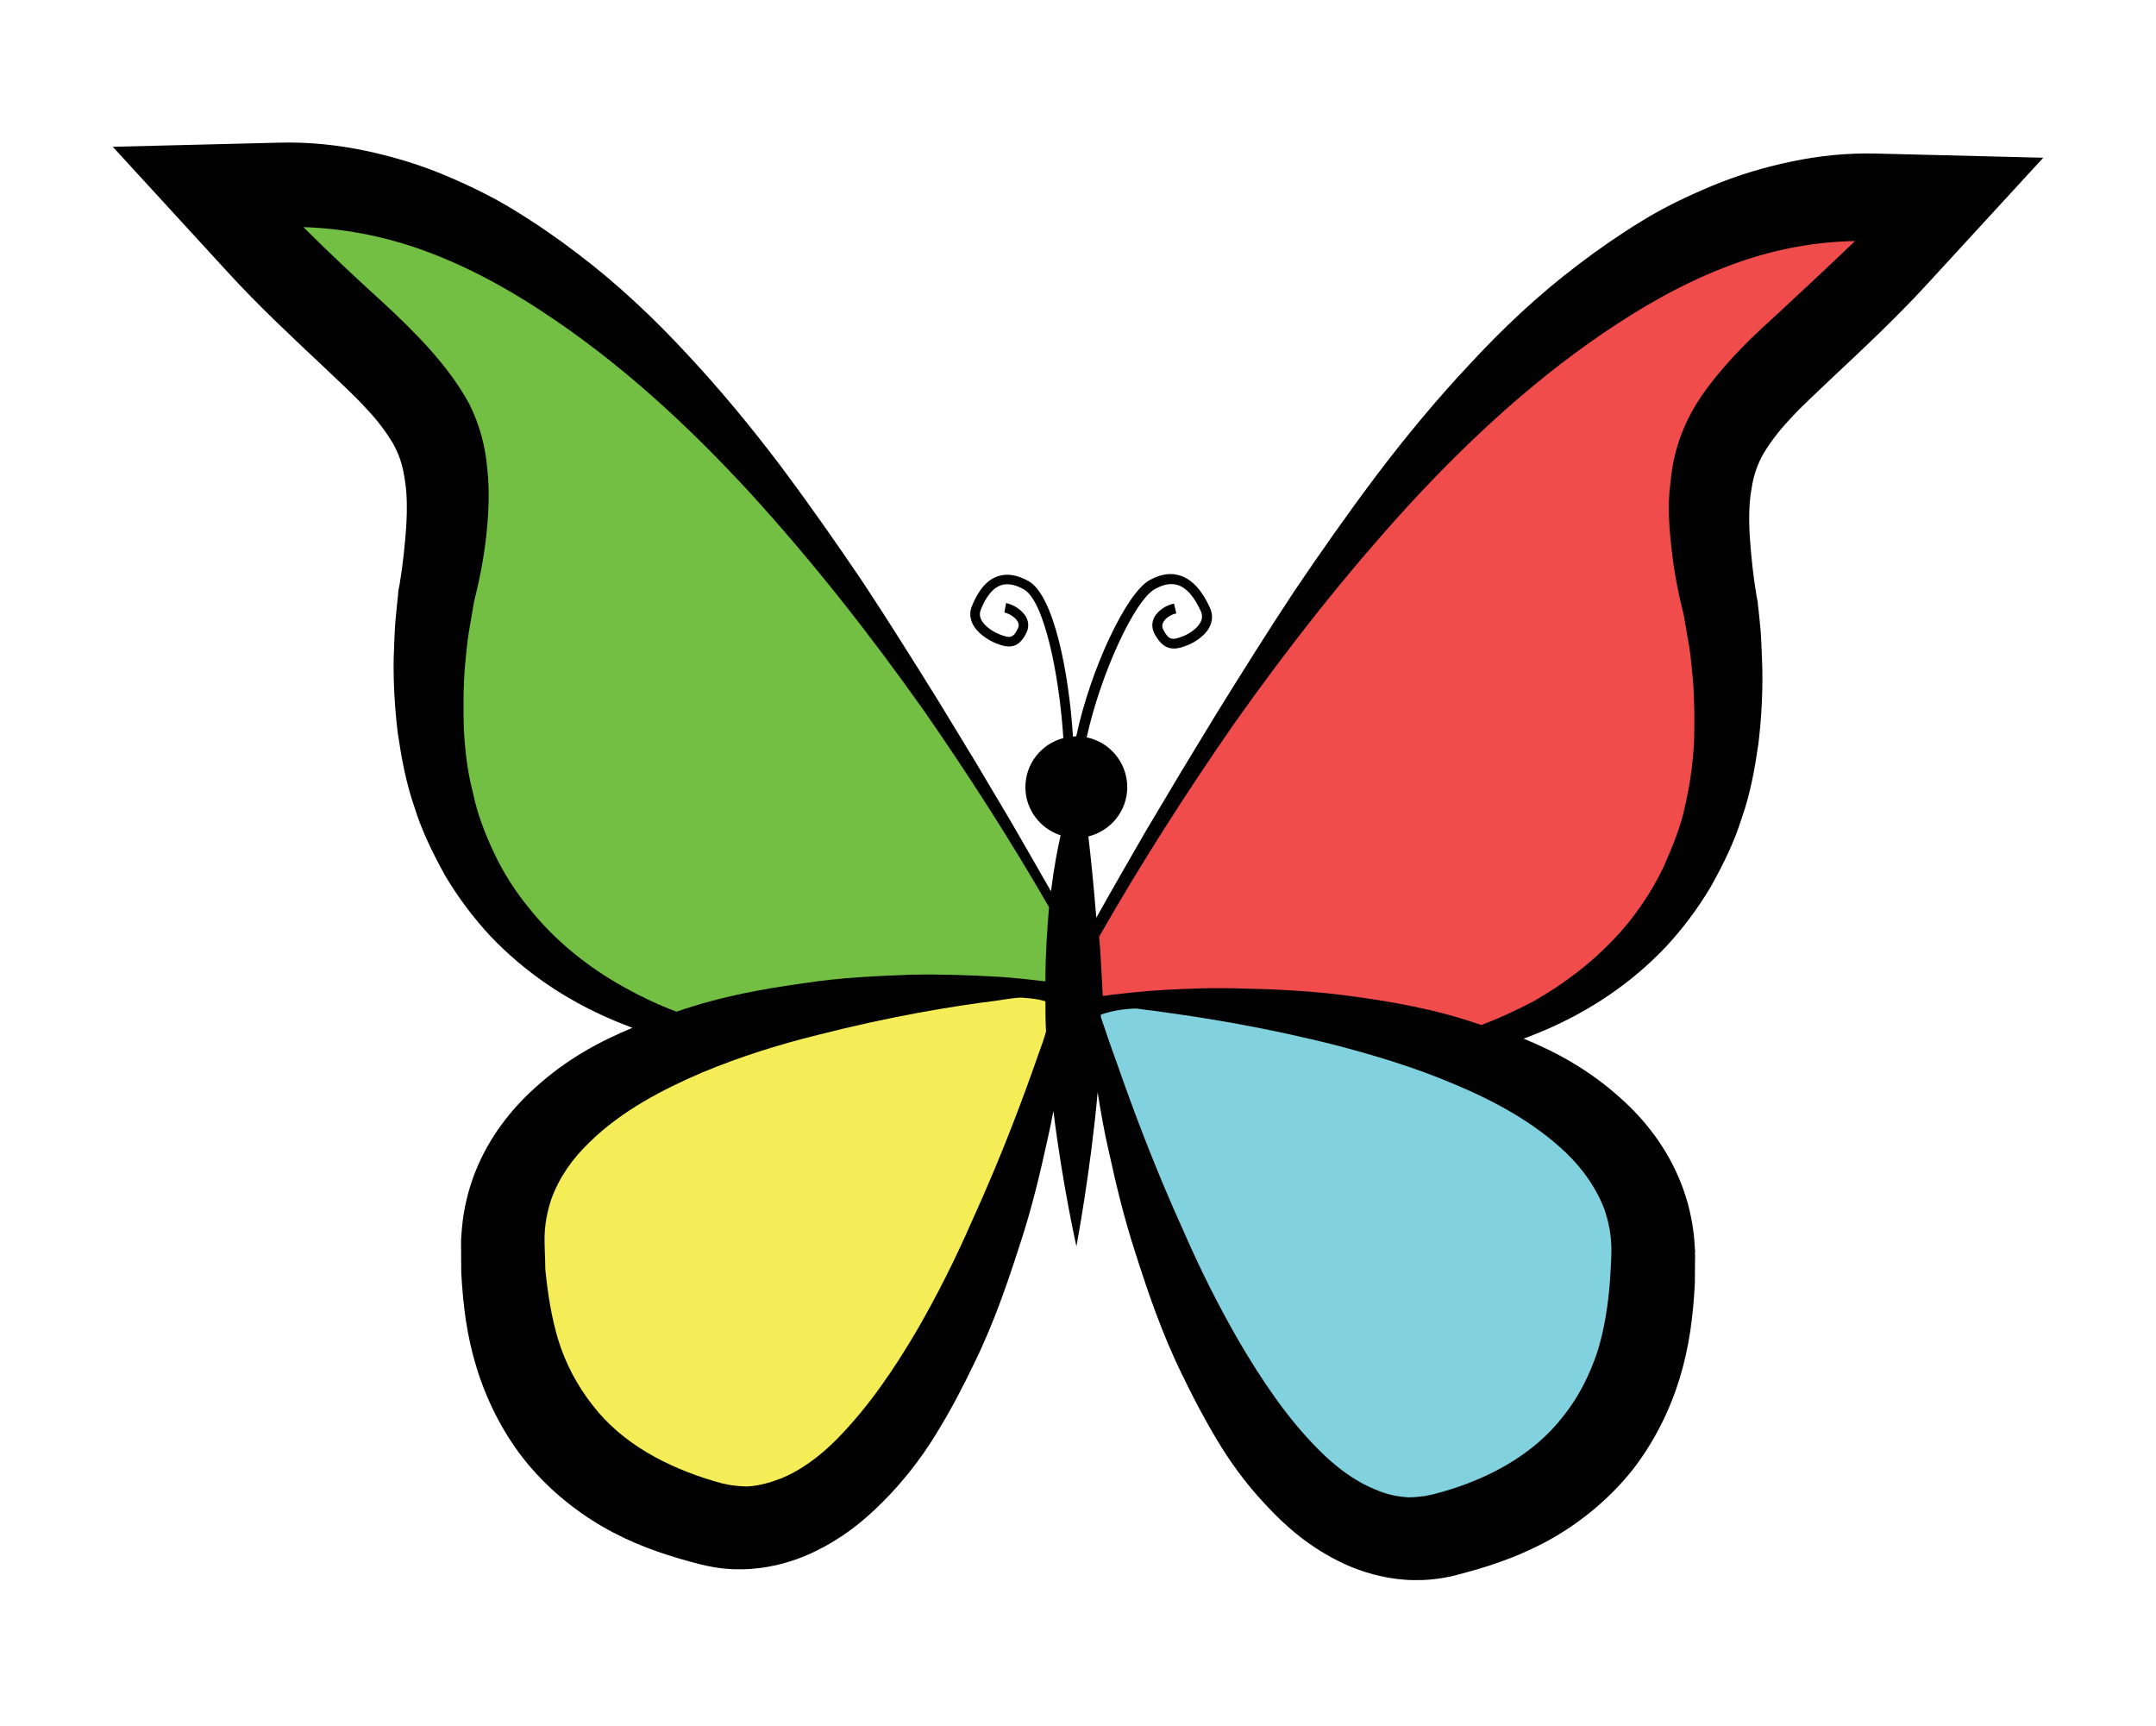
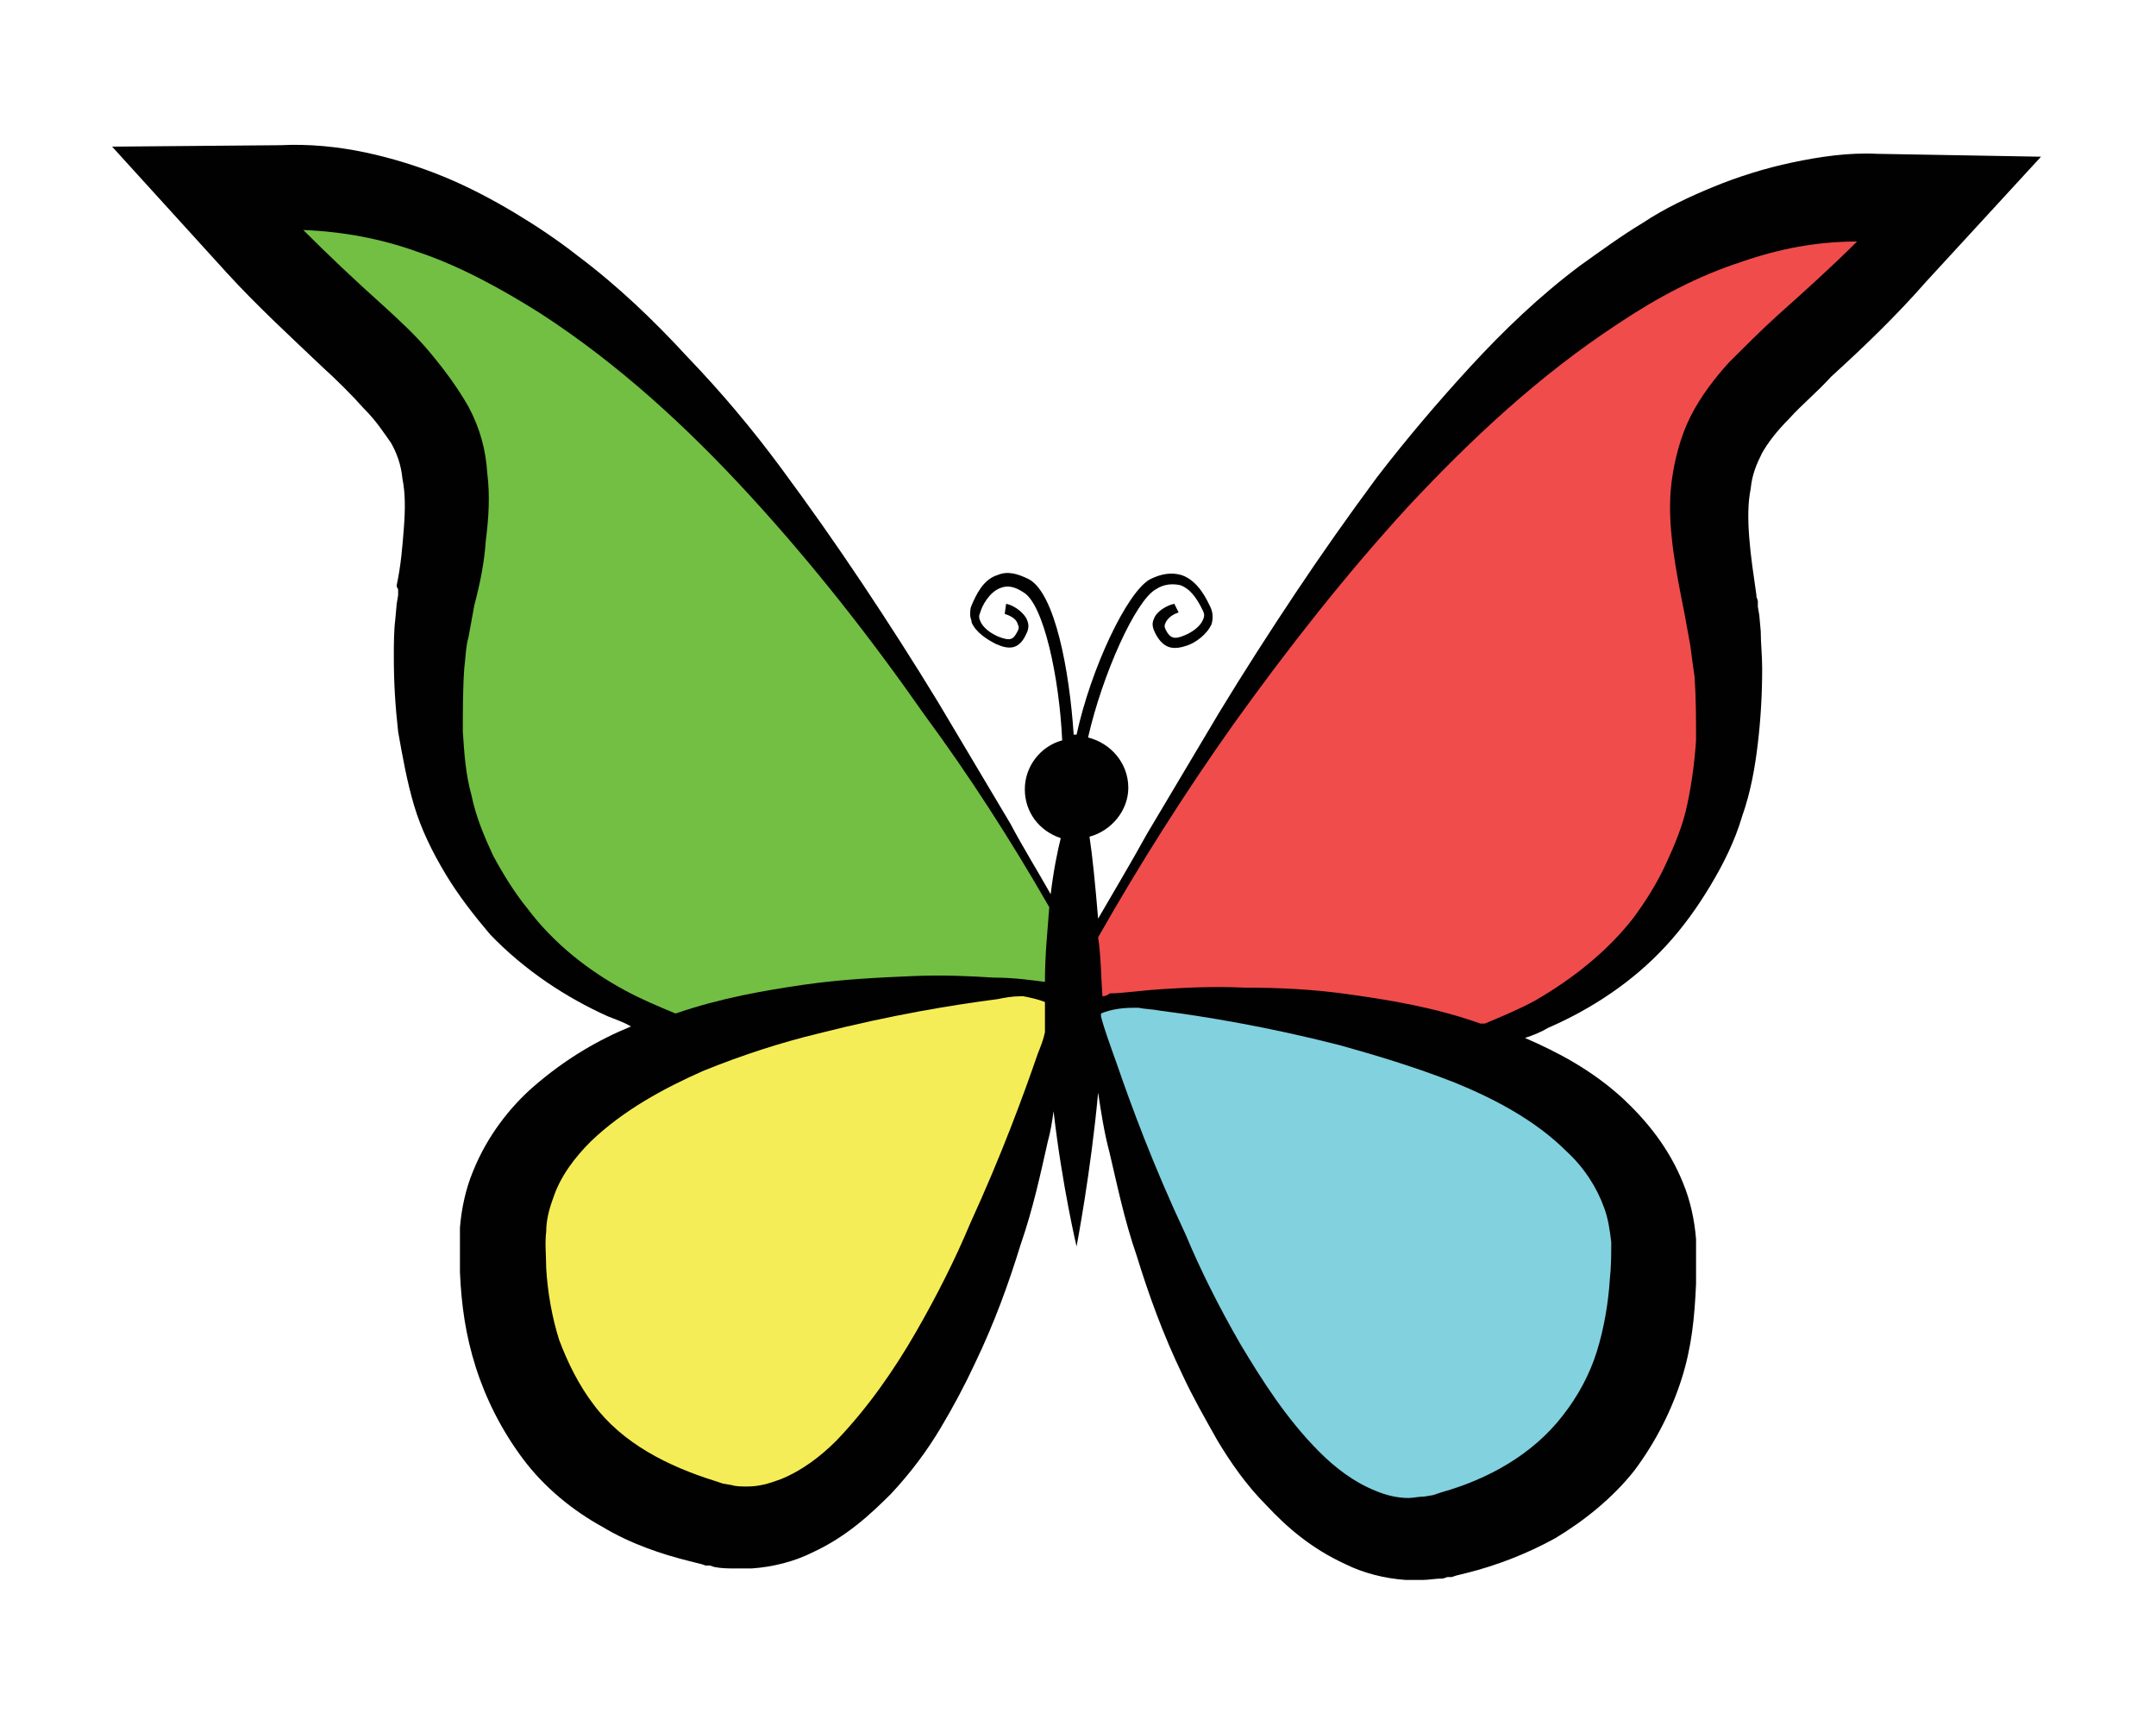
<svg xmlns="http://www.w3.org/2000/svg" version="1.1" id="Layer_1" x="0px" y="0px" width="150px" height="120px" viewBox="0 0 150 120" enable-background="new 0 0 150 120" xml:space="preserve">
-   <style type="text/css">
- 	
- 	 .top_left{fill:#72BF44;}
- 	 .top_right{fill:#F04C4B;}
- 	 .bottom_left{fill:#F5ED57;}
- 	 .bottom_right{fill:#82D1DF;}
- 	
- </style>
-   <path fill="#010101" d="M130.563,10.682c-2.017-0.055-4.013,0.152-5.922,0.554c-1.914,0.399-3.759,0.957-5.488,1.674  c-1.73,0.723-3.402,1.517-4.943,2.474c-1.541,0.942-3.013,1.959-4.41,3.025c-2.804,2.123-5.313,4.496-7.607,6.988  c-2.328,2.48-4.46,5.07-6.468,7.722c-2,2.666-3.902,5.369-5.738,8.097c-1.812,2.74-3.55,5.523-5.279,8.302l-2.541,4.181L79.664,57.9  c-1.139,1.976-2.278,3.95-3.392,5.938c-0.187-2.371-0.399-4.368-0.551-5.657c1.549-0.377,2.705-1.767,2.705-3.425  c0-1.709-1.214-3.135-2.822-3.467c0.978-4.423,3.313-9.493,4.724-10.3c0.619-0.356,1.177-0.449,1.664-0.277  c0.865,0.308,1.386,1.441,1.558,1.81c0.099,0.213,0.106,0.429,0.029,0.638c-0.197,0.521-0.824,0.928-1.316,1.113  c-0.746,0.289-0.959,0.217-1.315-0.445c-0.103-0.185-0.11-0.336-0.037-0.5c0.156-0.357,0.64-0.613,0.931-0.658l-0.164-0.684  c-0.496,0.088-1.151,0.469-1.405,1.024c-0.156,0.353-0.132,0.738,0.065,1.103c0.623,1.138,1.315,1.146,2.222,0.793  c0.635-0.248,1.409-0.761,1.672-1.474c0.14-0.381,0.123-0.789-0.058-1.166c-0.205-0.441-0.828-1.793-2-2.208  c-0.685-0.244-1.435-0.135-2.222,0.314c-1.599,0.912-4.086,6.179-5.072,10.841c-0.084,0-0.151,0.019-0.231,0.023  c-0.281-4.48-1.338-9.815-3.08-10.809c-0.789-0.445-1.517-0.562-2.158-0.34c-0.986,0.34-1.498,1.357-1.801,2.095  c-0.088,0.223-0.121,0.444-0.101,0.672c0.019,0.15,0.056,0.301,0.119,0.453c0.293,0.688,1.065,1.201,1.69,1.453  c0.894,0.352,1.554,0.352,2.09-0.736c0.172-0.353,0.172-0.717,0-1.066c-0.268-0.533-0.932-0.92-1.41-1.008l-0.119,0.656  c0.279,0.056,0.76,0.306,0.937,0.65c0.08,0.16,0.08,0.307-0.004,0.471c-0.31,0.633-0.512,0.701-1.25,0.406  c-0.476-0.188-1.109-0.586-1.322-1.09c-0.088-0.209-0.092-0.412-0.008-0.613c0.137-0.352,0.582-1.437,1.397-1.717  c0.453-0.154,0.994-0.063,1.611,0.289c1.41,0.803,2.459,5.943,2.74,10.339c-1.515,0.397-2.64,1.767-2.64,3.412  c0,1.57,1.033,2.888,2.451,3.353c-0.193,0.84-0.453,2.15-0.67,3.892c-0.924-1.625-1.861-3.24-2.795-4.861l-2.498-4.205l-2.543-4.177  c-1.726-2.773-3.463-5.552-5.279-8.298c-1.84-2.724-3.744-5.435-5.738-8.1c-2.01-2.654-4.144-5.242-6.463-7.724  c-2.308-2.492-4.81-4.863-7.614-6.988c-1.394-1.065-2.859-2.08-4.408-3.025c-1.539-0.949-3.201-1.75-4.935-2.474  c-1.734-0.721-3.572-1.274-5.486-1.674c-1.91-0.397-3.906-0.604-5.925-0.549L7.846,10.21l8.025,8.751  c2.148,2.347,4.486,4.521,6.64,6.548c1.057,1.017,2.111,1.961,2.928,2.863c0.857,0.898,1.449,1.717,1.886,2.443  c0.416,0.734,0.676,1.482,0.822,2.451c0.176,0.961,0.192,2.135,0.113,3.396c-0.092,1.254-0.226,2.606-0.457,3.978l-0.012,0.063  l-0.068,0.34l-0.004,0.033l-0.012,0.144L27.682,41.5l-0.063,0.568l-0.108,1.137c-0.064,0.772-0.088,1.758-0.123,2.623  c-0.025,1.75,0.08,3.441,0.287,5.171c0.256,1.726,0.57,3.445,1.15,5.119c0.517,1.681,1.313,3.295,2.166,4.824  c0.902,1.514,1.963,2.92,3.14,4.188c2.392,2.512,5.25,4.406,8.239,5.705c0.541,0.242,1.086,0.447,1.631,0.66  c-2.236,0.922-4.55,2.15-6.761,4.156c-1.611,1.441-3.193,3.393-4.172,5.861c-0.49,1.232-0.81,2.564-0.93,3.918l-0.039,0.5  l-0.017,0.254l-0.004,0.064l0.004,0.219l-0.004,0.078l0.004,0.646l0.008,1.32c0.127,2.291,0.379,4.373,1.053,6.574  c0.664,2.186,1.754,4.432,3.279,6.381c1.539,1.951,3.48,3.555,5.494,4.723c2.019,1.172,4.105,1.898,6.093,2.436l0.752,0.199  l0.324,0.074l0.08,0.018l0.158,0.031l0.344,0.066c0.463,0.082,0.978,0.127,1.406,0.143c0.396,0,0.789,0.01,1.172-0.023  c1.547-0.107,2.988-0.533,4.209-1.096c2.443-1.135,4.129-2.664,5.511-4.131c1.39-1.484,2.484-3.004,3.388-4.533  c0.918-1.508,1.687-3.012,2.388-4.467c1.426-2.895,2.375-5.73,3.215-8.334c0.856-2.59,1.418-5.025,1.892-7.168  c0.172-0.746,0.315-1.443,0.44-2.123c0.644,5.18,1.601,9.41,1.601,9.41s0.99-5.221,1.478-10.715  c0.196,1.256,0.437,2.656,0.791,4.182c0.471,2.148,1.041,4.582,1.89,7.164c0.836,2.604,1.791,5.443,3.217,8.342  c0.705,1.459,1.476,2.947,2.386,4.463c0.91,1.529,2,3.051,3.394,4.529c1.378,1.488,3.063,3.004,5.509,4.141  c1.222,0.557,2.664,0.979,4.21,1.09c0.389,0.037,0.782,0.02,1.172,0.02c0.431-0.012,0.947-0.064,1.406-0.139l0.344-0.064l0.16-0.029  l0.078-0.018l0.323-0.076l0.75-0.201c2.001-0.537,4.074-1.268,6.096-2.432c2.012-1.164,3.955-2.77,5.496-4.713  c1.524-1.963,2.615-4.197,3.279-6.387c0.672-2.209,0.926-4.287,1.049-6.582l0.008-1.313l0.009-0.643l-0.009-0.086l0.009-0.213  l-0.009-0.07l-0.016-0.25l-0.037-0.508c-0.119-1.332-0.438-2.682-0.927-3.902c-0.983-2.492-2.565-4.439-4.177-5.877  c-2.213-2.004-4.524-3.238-6.763-4.156c0.55-0.209,1.091-0.418,1.632-0.656c2.992-1.303,5.853-3.193,8.238-5.705  c1.181-1.264,2.238-2.672,3.14-4.188c0.86-1.531,1.656-3.144,2.172-4.822c0.591-1.666,0.898-3.396,1.148-5.119  c0.209-1.734,0.303-3.422,0.278-5.177c-0.033-0.861-0.058-1.842-0.114-2.623l-0.107-1.133l-0.065-0.566l-0.032-0.281l-0.009-0.139  l-0.008-0.033l-0.065-0.336l-0.013-0.072c-0.233-1.373-0.364-2.719-0.455-3.978c-0.082-1.256-0.065-2.435,0.111-3.392  c0.143-0.974,0.413-1.718,0.823-2.456c0.435-0.728,1.024-1.541,1.877-2.443c0.816-0.904,1.869-1.842,2.927-2.863  c2.156-2.023,4.492-4.206,6.641-6.552l8.033-8.743L130.563,10.682z" />
-   <g id="XMLID_1_">
-     <path class="bottom_right" d="M77.729,74.016c-0.508-1.385-0.883-2.52-1.14-3.275c0-0.039,0-0.086,0-0.162   c0.714-0.256,1.509-0.383,2.268-0.424c0.086,0,0.168,0,0.258,0c0.455,0.086,1,0.119,1.549,0.209   c3.063,0.418,7.387,1.092,12.469,2.391c2.517,0.668,5.247,1.471,8.018,2.648c2.722,1.135,5.574,2.643,7.845,4.824   c1.172,1.135,2.099,2.475,2.647,3.941c0.25,0.756,0.419,1.555,0.455,2.354c0.046,0.754-0.041,1.721-0.086,2.559   c-0.123,1.639-0.377,3.359-0.877,4.951c-0.549,1.639-1.308,3.146-2.356,4.455c-2.054,2.684-5.202,4.365-8.436,5.287l-0.627,0.168   l-0.591,0.123c-0.377,0.045-0.754,0.09-1.131,0.09c-0.799-0.045-1.558-0.213-2.312-0.549c-1.472-0.59-2.771-1.596-3.906-2.73   c-2.267-2.262-4.029-4.951-5.537-7.508c-1.509-2.604-2.771-5.16-3.82-7.559C80.246,81.025,78.738,76.906,77.729,74.016z" />
-     <path class="top_right" d="M76.722,69.273c-0.084-1.43-0.127-2.816-0.252-4.115c2.896-5.076,6.043-9.986,9.359-14.771   c3.738-5.29,7.763-10.409,12.132-15.194c4.361-4.742,9.148-9.148,14.567-12.675c2.685-1.763,5.533-3.273,8.559-4.322   c2.558-0.881,5.246-1.385,7.972-1.428c-1.84,1.765-3.692,3.484-5.582,5.246c-1.136,1.008-2.226,2.058-3.275,3.232   c-1,1.133-2.008,2.394-2.722,3.82c-0.713,1.426-1.14,2.98-1.263,4.533c-0.213,1.553-0.086,3.148,0.087,4.658   c0.168,1.51,0.463,3.023,0.84,4.533l0.377,2.183c0.127,0.756,0.168,1.469,0.254,2.224c0.123,1.469,0.123,2.982,0.087,4.449   c-0.087,1.512-0.291,2.98-0.628,4.408c-0.291,1.469-0.885,2.853-1.471,4.197c-0.628,1.341-1.427,2.601-2.349,3.777   c-1.849,2.309-4.197,4.197-6.8,5.664c-1.136,0.59-2.308,1.137-3.529,1.6h-0.05c-3.147-1.096-6.123-1.6-8.853-1.977   c-2.726-0.377-5.247-0.5-7.469-0.545c-2.188-0.086-4.114,0-5.705,0.086c-1.558,0.086-2.812,0.254-3.656,0.336   C77.099,69.225,76.89,69.273,76.722,69.273z" />
-     <path class="bottom_left" d="M72.733,69.65c0,0.672,0,1.387,0.043,2.1c-0.127,0.459-0.295,0.959-0.504,1.508   c-1.008,2.895-2.519,7.01-4.702,11.797c-1.049,2.389-2.308,4.951-3.82,7.557c-1.51,2.559-3.273,5.203-5.54,7.51   c-1.133,1.135-2.435,2.141-3.904,2.73c-0.754,0.287-1.51,0.5-2.308,0.545c-0.377,0-0.797-0.045-1.133-0.086l-0.629-0.127   l-0.588-0.168c-3.232-0.959-6.379-2.6-8.435-5.289c-1.049-1.34-1.849-2.852-2.351-4.451c-0.504-1.639-0.756-3.314-0.924-4.992   c0-0.84-0.084-1.762-0.041-2.52c0.041-0.799,0.209-1.596,0.461-2.354c0.545-1.508,1.47-2.816,2.644-3.943   c2.267-2.225,5.121-3.691,7.849-4.865c2.728-1.135,5.455-1.975,8.017-2.605c5.078-1.301,9.4-2.01,12.464-2.391   c0.545-0.086,1.049-0.168,1.553-0.209c0.084,0,0.168,0,0.209,0C71.684,69.438,72.188,69.482,72.733,69.65z" />
-     <path class="top_left" d="M72.985,63.102c-0.125,1.471-0.252,3.234-0.252,5.16c-0.84-0.086-2.056-0.258-3.609-0.336   c-1.595-0.086-3.527-0.168-5.708-0.127c-2.226,0.09-4.745,0.172-7.472,0.59c-2.728,0.381-5.708,0.885-8.855,1.975c0,0,0,0-0.043,0   c-1.217-0.459-2.392-1.008-3.525-1.639c-2.603-1.426-4.954-3.316-6.8-5.664c-0.922-1.137-1.72-2.396-2.351-3.739   c-0.629-1.342-1.174-2.728-1.468-4.197c-0.379-1.426-0.547-2.896-0.631-4.406c-0.041-1.469-0.041-2.98,0.084-4.449   c0.084-0.756,0.127-1.469,0.252-2.226l0.379-2.224c0.377-1.469,0.67-2.98,0.838-4.492c0.168-1.551,0.252-3.105,0.084-4.658   c-0.125-1.595-0.545-3.148-1.258-4.574c-0.756-1.386-1.721-2.644-2.729-3.777c-1.049-1.176-2.14-2.226-3.273-3.275   c-1.89-1.719-3.736-3.441-5.54-5.246c2.685,0.084,5.372,0.588,7.931,1.469c3.023,1.049,5.877,2.56,8.563,4.322   c5.414,3.527,10.2,7.933,14.565,12.677c4.365,4.783,8.394,9.905,12.13,15.192C67.362,53.871,70.299,58.445,72.985,63.102z" />
-   </g>
+   <path fill="#010101" d="M130.6,10.7c-2-0.1-4,0.2-5.9,0.6c-1.9,0.4-3.8,1-5.5,1.7s-3.4,1.5-4.9,2.5c-1.5,0.9-3,2-4.4,3  c-2.8,2.1-5.3,4.5-7.6,7c-2.3,2.5-4.5,5.1-6.5,7.7c-2,2.7-3.9,5.4-5.7,8.1c-1.8,2.7-3.6,5.5-5.3,8.3l-2.5,4.2L79.8,58  c-1.1,2-2.3,4-3.4,5.9c-0.2-2.4-0.4-4.4-0.6-5.7c1.5-0.4,2.7-1.8,2.7-3.4c0-1.7-1.2-3.1-2.8-3.5c1-4.4,3.3-9.5,4.7-10.3  c0.6-0.4,1.2-0.4,1.7-0.3c0.9,0.3,1.4,1.4,1.6,1.8c0.1,0.2,0.1,0.4,0,0.6c-0.2,0.5-0.8,0.9-1.3,1.1c-0.7,0.3-1,0.2-1.3-0.4  c-0.1-0.2-0.1-0.3,0-0.5c0.2-0.4,0.6-0.6,0.9-0.7L81.7,42c-0.5,0.1-1.2,0.5-1.4,1c-0.2,0.4-0.1,0.7,0.1,1.1c0.6,1.1,1.3,1.1,2.2,0.8  c0.6-0.2,1.4-0.8,1.7-1.5c0.1-0.4,0.1-0.8-0.1-1.2s-0.8-1.8-2-2.2c-0.7-0.2-1.4-0.1-2.2,0.3c-1.6,0.9-4.1,6.2-5.1,10.8  c-0.1,0-0.2,0-0.2,0c-0.3-4.5-1.3-9.8-3.1-10.8c-0.8-0.4-1.5-0.6-2.2-0.3c-1,0.3-1.5,1.4-1.8,2.1c-0.1,0.2-0.1,0.4-0.1,0.7  c0,0.2,0.1,0.3,0.1,0.5c0.3,0.7,1.1,1.2,1.7,1.5c0.9,0.4,1.6,0.4,2.1-0.7c0.2-0.4,0.2-0.7,0-1.1c-0.3-0.5-0.9-0.9-1.4-1l-0.1,0.7  c0.3,0.1,0.8,0.3,0.9,0.7c0.1,0.2,0.1,0.3,0,0.5c-0.3,0.6-0.5,0.7-1.3,0.4c-0.5-0.2-1.1-0.6-1.3-1.1c-0.1-0.2-0.1-0.4,0-0.6  c0.1-0.4,0.6-1.4,1.4-1.7c0.5-0.2,1-0.1,1.6,0.3c1.4,0.8,2.5,5.9,2.7,10.3c-1.5,0.4-2.6,1.8-2.6,3.4c0,1.6,1,2.9,2.5,3.4  c-0.2,0.8-0.5,2.2-0.7,3.9c-0.9-1.6-1.9-3.2-2.8-4.9l-2.5-4.2l-2.5-4.2c-1.7-2.8-3.5-5.6-5.3-8.3s-3.7-5.4-5.7-8.1s-4.1-5.2-6.5-7.7  c-2.3-2.5-4.8-4.9-7.6-7c-1.4-1.1-2.9-2.1-4.4-3s-3.2-1.8-4.9-2.5c-1.7-0.7-3.6-1.3-5.5-1.7s-3.9-0.6-5.9-0.5L7.8,10.2l8,8.8  c2.1,2.3,4.5,4.5,6.6,6.5c1.1,1,2.1,2,2.9,2.9c0.9,0.9,1.4,1.7,1.9,2.4c0.4,0.7,0.7,1.5,0.8,2.5c0.2,1,0.2,2.1,0.1,3.4  c-0.1,1.3-0.2,2.6-0.5,4v0.1l0.1,0.2l0,0v0.1v0.3L27.6,42l-0.1,1.1c-0.1,0.8-0.1,1.8-0.1,2.6c0,1.8,0.1,3.4,0.3,5.2  c0.3,1.7,0.6,3.4,1.1,5.1c0.5,1.7,1.3,3.3,2.2,4.8c0.9,1.5,2,2.9,3.1,4.2c2.4,2.5,5.3,4.4,8.2,5.7c0.5,0.2,1.1,0.4,1.6,0.7  c-2.2,0.9-4.5,2.2-6.8,4.2c-1.6,1.4-3.2,3.4-4.2,5.9c-0.5,1.2-0.8,2.6-0.9,3.9v0.5v0.3v0.1v0.2v0.1v0.6v1.3c0.1,2.3,0.4,4.4,1.1,6.6  s1.8,4.4,3.3,6.4s3.5,3.6,5.5,4.7c2,1.2,4.1,1.9,6.1,2.4l0.8,0.2l0.3,0.1h0.1h0.2l0.3,0.1c0.5,0.1,1,0.1,1.4,0.1s0.8,0,1.2,0  c1.5-0.1,3-0.5,4.2-1.1c2.4-1.1,4.1-2.7,5.5-4.1c1.4-1.5,2.5-3,3.4-4.5c0.9-1.5,1.7-3,2.4-4.5c1.4-2.9,2.4-5.7,3.2-8.3  c0.9-2.6,1.4-5,1.9-7.2c0.2-0.7,0.3-1.4,0.4-2.1c0.6,5.2,1.6,9.4,1.6,9.4s1-5.2,1.5-10.7c0.2,1.3,0.4,2.7,0.8,4.2  c0.5,2.1,1,4.6,1.9,7.2c0.8,2.6,1.8,5.4,3.2,8.3c0.7,1.5,1.5,2.9,2.4,4.5c0.9,1.5,2,3.1,3.4,4.5c1.4,1.5,3.1,3,5.5,4.1  c1.2,0.6,2.7,1,4.2,1.1c0.4,0,0.8,0,1.2,0c0.4,0,0.9-0.1,1.4-0.1l0.3-0.1h0.2h0.1l0.3-0.1l0.8-0.2c2-0.5,4.1-1.3,6.1-2.4  c2-1.2,4-2.8,5.5-4.7c1.5-2,2.6-4.2,3.3-6.4c0.7-2.2,0.9-4.3,1-6.6V88v-0.6v-0.1v-0.2V87v-0.3v-0.5c-0.1-1.3-0.4-2.7-0.9-3.9  c-1-2.5-2.6-4.4-4.2-5.9c-2.2-2-4.5-3.2-6.8-4.2c0.6-0.2,1.1-0.4,1.6-0.7c3-1.3,5.9-3.2,8.2-5.7c1.2-1.3,2.2-2.7,3.1-4.2  s1.7-3.1,2.2-4.8c0.6-1.7,0.9-3.4,1.1-5.1c0.2-1.7,0.3-3.4,0.3-5.2c0-0.9-0.1-1.8-0.1-2.6l-0.1-1.1l-0.1-0.6v-0.3v-0.1l0,0l-0.1-0.3  v-0.1c-0.2-1.4-0.4-2.7-0.5-4s-0.1-2.4,0.1-3.4c0.1-1,0.4-1.7,0.8-2.5c0.4-0.7,1-1.5,1.9-2.4c0.8-0.9,1.9-1.8,2.9-2.9  c2.2-2,4.5-4.2,6.6-6.6l8-8.7L130.6,10.7z" />
+   <path id="la_x7C_Bottom_Right" fill="#82D1DF" d="M77.7,74c-0.5-1.4-0.9-2.5-1.1-3.3c0,0,0-0.1,0-0.2c0.7-0.3,1.5-0.4,2.3-0.4  c0.1,0,0.2,0,0.3,0c0.5,0.1,1,0.1,1.5,0.2c3.1,0.4,7.4,1.1,12.5,2.4c2.5,0.7,5.2,1.5,8,2.6c2.7,1.1,5.6,2.6,7.8,4.8  c1.2,1.1,2.1,2.5,2.6,3.9c0.3,0.8,0.4,1.6,0.5,2.4c0,0.8,0,1.7-0.1,2.6c-0.1,1.6-0.4,3.4-0.9,5s-1.3,3.1-2.4,4.5  c-2.1,2.7-5.2,4.4-8.4,5.3l-0.6,0.2l-0.6,0.1c-0.4,0-0.8,0.1-1.1,0.1c-0.8,0-1.6-0.2-2.3-0.5c-1.5-0.6-2.8-1.6-3.9-2.7  c-2.3-2.3-4-5-5.5-7.5c-1.5-2.6-2.8-5.2-3.8-7.6C80.2,81,78.7,76.9,77.7,74z" />
+   <path id="la_x7C_Top_Right" fill="#F04C4B" d="M76.7,69.3c-0.1-1.4-0.1-2.8-0.3-4.1c2.9-5.1,6-10,9.4-14.8  C89.6,45.1,93.6,40,98,35.2c4.4-4.7,9.1-9.1,14.6-12.7c2.7-1.8,5.5-3.3,8.6-4.3c2.6-0.9,5.2-1.4,8-1.4c-1.8,1.8-3.7,3.5-5.6,5.2  c-1.1,1-2.2,2.1-3.3,3.2c-1,1.1-2,2.4-2.7,3.8s-1.1,3-1.3,4.5c-0.2,1.6-0.1,3.1,0.1,4.7c0.2,1.5,0.5,3,0.8,4.5l0.4,2.2  c0.1,0.8,0.2,1.5,0.3,2.2c0.1,1.5,0.1,3,0.1,4.4c-0.1,1.5-0.3,3-0.6,4.4c-0.3,1.5-0.9,2.9-1.5,4.2s-1.4,2.6-2.3,3.8  c-1.8,2.3-4.2,4.2-6.8,5.7c-1.1,0.6-2.3,1.1-3.5,1.6H103c-3.1-1.1-6.1-1.6-8.9-2c-2.7-0.4-5.2-0.5-7.5-0.5c-2.2-0.1-4.1,0-5.7,0.1  s-2.8,0.3-3.7,0.3C77.1,69.2,76.9,69.3,76.7,69.3z" />
+   <path id="la_x7C_Bottom_Left" fill="#F5ED57" d="M72.7,69.7c0,0.7,0,1.4,0,2.1c-0.1,0.5-0.3,1-0.5,1.5c-1,2.9-2.5,7-4.7,11.8  c-1,2.4-2.3,5-3.8,7.6c-1.5,2.6-3.3,5.2-5.5,7.5c-1.1,1.1-2.4,2.1-3.9,2.7c-0.8,0.3-1.5,0.5-2.3,0.5c-0.4,0-0.8,0-1.1-0.1l-0.6-0.1  l-0.6-0.2c-3.2-1-6.4-2.6-8.4-5.3c-1-1.3-1.8-2.9-2.4-4.5c-0.5-1.6-0.8-3.3-0.9-5c0-0.8-0.1-1.8,0-2.5c0-0.8,0.2-1.6,0.5-2.4  c0.5-1.5,1.5-2.8,2.6-3.9c2.3-2.2,5.1-3.7,7.8-4.9c2.7-1.1,5.5-2,8-2.6c5.1-1.3,9.4-2,12.5-2.4c0.5-0.1,1-0.2,1.6-0.2  c0.1,0,0.2,0,0.2,0C71.7,69.4,72.2,69.5,72.7,69.7z" />
+   <path id="la_x7C_Top_Left" fill="#72BF44" d="M73,63.1c-0.1,1.5-0.3,3.2-0.3,5.2c-0.8-0.1-2.1-0.3-3.6-0.3c-1.6-0.1-3.5-0.2-5.7-0.1  s-4.7,0.2-7.5,0.6c-2.7,0.4-5.7,0.9-8.9,2l0,0c-1.2-0.5-2.4-1-3.5-1.6c-2.6-1.4-5-3.3-6.8-5.7c-0.9-1.1-1.7-2.4-2.4-3.7  c-0.6-1.3-1.2-2.7-1.5-4.2c-0.4-1.4-0.5-2.9-0.6-4.4c0-1.5,0-3,0.1-4.4c0.1-0.8,0.1-1.5,0.3-2.2l0.4-2.2c0.4-1.5,0.7-3,0.8-4.5  c0.2-1.6,0.3-3.1,0.1-4.7c-0.1-1.6-0.5-3.1-1.3-4.6c-0.8-1.4-1.7-2.6-2.7-3.8c-1-1.2-2.1-2.2-3.3-3.3c-1.9-1.7-3.7-3.4-5.5-5.2  c2.7,0.1,5.4,0.6,7.9,1.5c3,1,5.9,2.6,8.6,4.3c5.4,3.5,10.2,7.9,14.6,12.7s8.4,9.9,12.1,15.2C67.4,53.9,70.3,58.4,73,63.1z" />
</svg>
